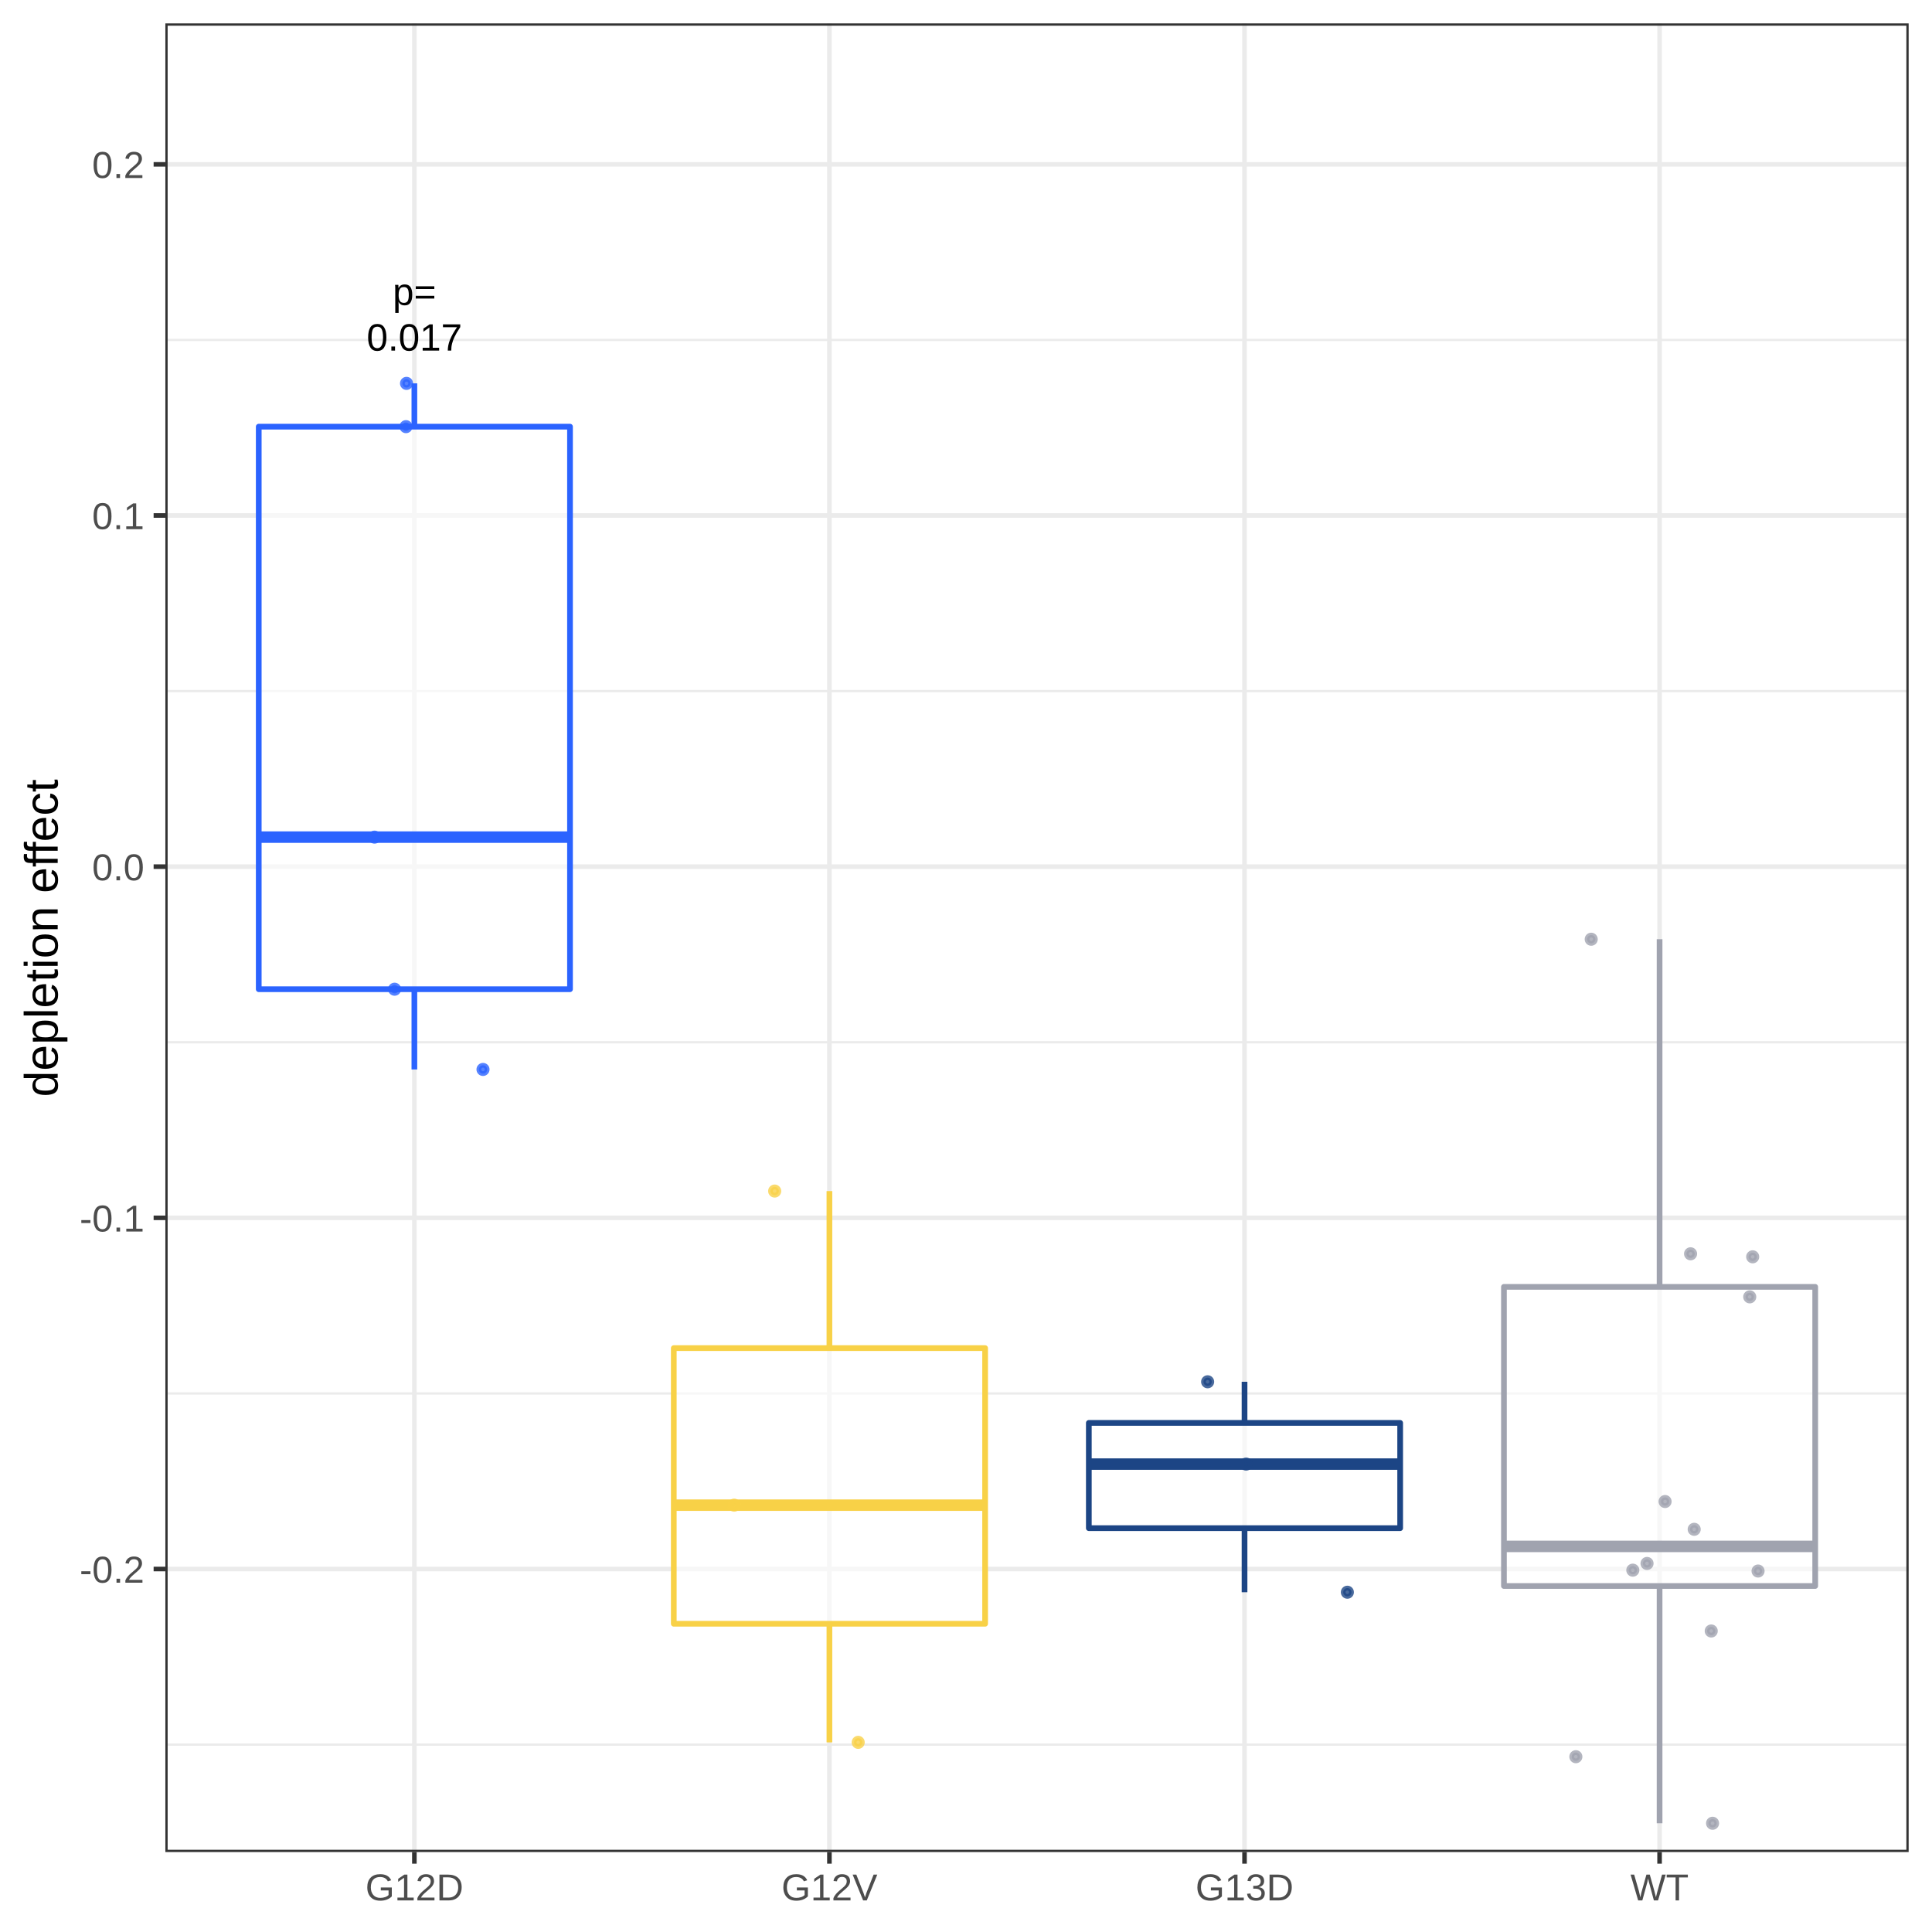
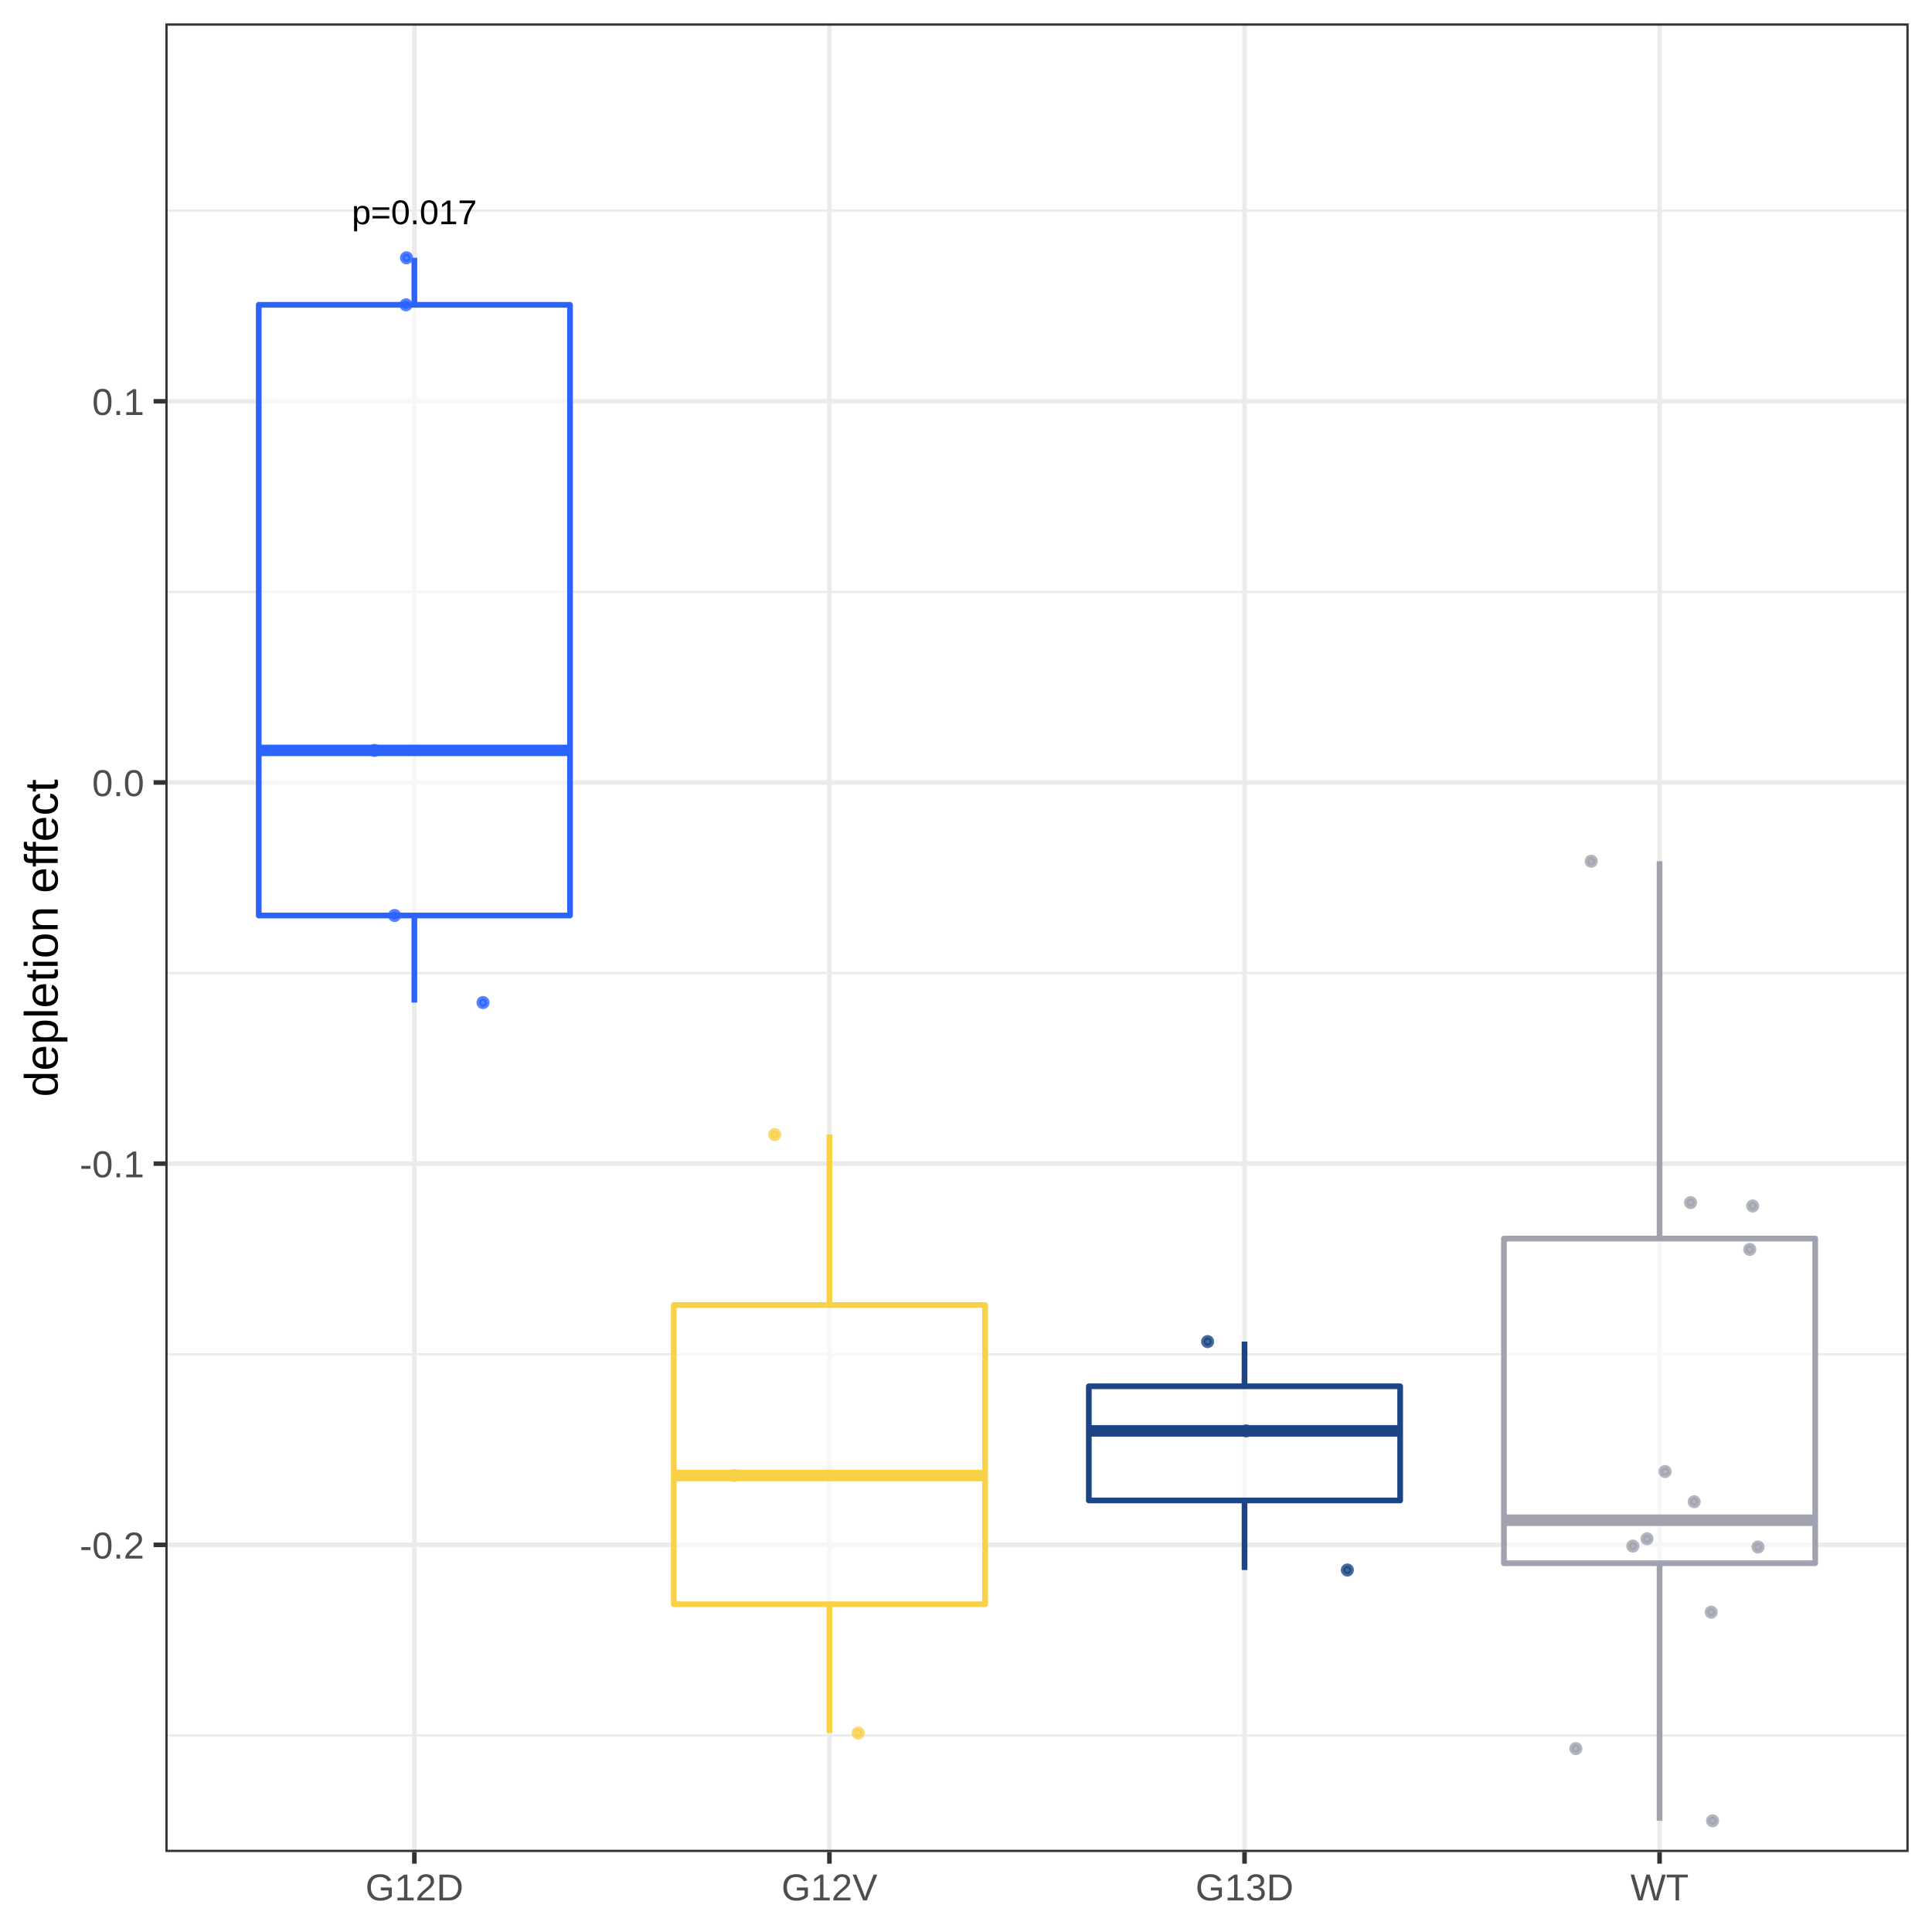
<svg xmlns="http://www.w3.org/2000/svg" viewBox="0 0 288.00 288.00">
  <defs>
    <style type="text/css">
    line, polyline, polygon, path, rect, circle {
      fill: none;
      stroke: #000000;
      stroke-linecap: round;
      stroke-linejoin: round;
      stroke-miterlimit: 10.00;
    }
  </style>
  </defs>
  <rect width="100%" height="100%" style="stroke: none; fill: #FFFFFF;" />
  <rect x="0.00" y="0.00" width="288.00" height="288.00" style="stroke-width: 0.68; stroke: #FFFFFF; fill: #FFFFFF;" />
  <defs>
    <clipPath id="cpMjQuNjV8Mjg0LjUxfDI3Ni4wOHwzLjQ5">
      <rect x="24.65" y="3.49" width="259.87" height="272.59" />
    </clipPath>
  </defs>
  <rect x="24.65" y="3.49" width="259.87" height="272.59" style="stroke-width: 0.68; stroke: none; fill: #FFFFFF;" clip-path="url(#cpMjQuNjV8Mjg0LjUxfDI3Ni4wOHwzLjQ5)" />
-   <polyline points="24.65,260.07 284.51,260.07 " style="stroke-width: 0.34; stroke: #EBEBEB; stroke-linecap: butt;" clip-path="url(#cpMjQuNjV8Mjg0LjUxfDI3Ni4wOHwzLjQ5)" />
-   <polyline points="24.65,207.72 284.51,207.72 " style="stroke-width: 0.34; stroke: #EBEBEB; stroke-linecap: butt;" clip-path="url(#cpMjQuNjV8Mjg0LjUxfDI3Ni4wOHwzLjQ5)" />
-   <polyline points="24.65,155.37 284.51,155.37 " style="stroke-width: 0.34; stroke: #EBEBEB; stroke-linecap: butt;" clip-path="url(#cpMjQuNjV8Mjg0LjUxfDI3Ni4wOHwzLjQ5)" />
-   <polyline points="24.65,103.02 284.51,103.02 " style="stroke-width: 0.34; stroke: #EBEBEB; stroke-linecap: butt;" clip-path="url(#cpMjQuNjV8Mjg0LjUxfDI3Ni4wOHwzLjQ5)" />
-   <polyline points="24.65,50.67 284.51,50.67 " style="stroke-width: 0.34; stroke: #EBEBEB; stroke-linecap: butt;" clip-path="url(#cpMjQuNjV8Mjg0LjUxfDI3Ni4wOHwzLjQ5)" />
-   <polyline points="24.65,233.89 284.51,233.89 " style="stroke-width: 0.68; stroke: #EBEBEB; stroke-linecap: butt;" clip-path="url(#cpMjQuNjV8Mjg0LjUxfDI3Ni4wOHwzLjQ5)" />
-   <polyline points="24.65,181.54 284.51,181.54 " style="stroke-width: 0.68; stroke: #EBEBEB; stroke-linecap: butt;" clip-path="url(#cpMjQuNjV8Mjg0LjUxfDI3Ni4wOHwzLjQ5)" />
-   <polyline points="24.65,129.19 284.51,129.19 " style="stroke-width: 0.68; stroke: #EBEBEB; stroke-linecap: butt;" clip-path="url(#cpMjQuNjV8Mjg0LjUxfDI3Ni4wOHwzLjQ5)" />
-   <polyline points="24.65,76.84 284.51,76.84 " style="stroke-width: 0.68; stroke: #EBEBEB; stroke-linecap: butt;" clip-path="url(#cpMjQuNjV8Mjg0LjUxfDI3Ni4wOHwzLjQ5)" />
-   <polyline points="24.65,24.50 284.51,24.50 " style="stroke-width: 0.68; stroke: #EBEBEB; stroke-linecap: butt;" clip-path="url(#cpMjQuNjV8Mjg0LjUxfDI3Ni4wOHwzLjQ5)" />
+   <polyline points="24.65,258.70 284.51,258.70 " style="stroke-width: 0.34; stroke: #EBEBEB; stroke-linecap: butt;" clip-path="url(#cpMjQuNjV8Mjg0LjUxfDI3Ni4wOHwzLjQ5)" />
+   <polyline points="24.65,201.88 284.51,201.88 " style="stroke-width: 0.34; stroke: #EBEBEB; stroke-linecap: butt;" clip-path="url(#cpMjQuNjV8Mjg0LjUxfDI3Ni4wOHwzLjQ5)" />
+   <polyline points="24.65,145.05 284.51,145.05 " style="stroke-width: 0.34; stroke: #EBEBEB; stroke-linecap: butt;" clip-path="url(#cpMjQuNjV8Mjg0LjUxfDI3Ni4wOHwzLjQ5)" />
+   <polyline points="24.65,88.23 284.51,88.23 " style="stroke-width: 0.34; stroke: #EBEBEB; stroke-linecap: butt;" clip-path="url(#cpMjQuNjV8Mjg0LjUxfDI3Ni4wOHwzLjQ5)" />
+   <polyline points="24.65,31.40 284.51,31.40 " style="stroke-width: 0.34; stroke: #EBEBEB; stroke-linecap: butt;" clip-path="url(#cpMjQuNjV8Mjg0LjUxfDI3Ni4wOHwzLjQ5)" />
+   <polyline points="24.65,230.29 284.51,230.29 " style="stroke-width: 0.68; stroke: #EBEBEB; stroke-linecap: butt;" clip-path="url(#cpMjQuNjV8Mjg0LjUxfDI3Ni4wOHwzLjQ5)" />
+   <polyline points="24.65,173.46 284.51,173.46 " style="stroke-width: 0.68; stroke: #EBEBEB; stroke-linecap: butt;" clip-path="url(#cpMjQuNjV8Mjg0LjUxfDI3Ni4wOHwzLjQ5)" />
+   <polyline points="24.65,116.64 284.51,116.64 " style="stroke-width: 0.68; stroke: #EBEBEB; stroke-linecap: butt;" clip-path="url(#cpMjQuNjV8Mjg0LjUxfDI3Ni4wOHwzLjQ5)" />
+   <polyline points="24.65,59.82 284.51,59.82 " style="stroke-width: 0.68; stroke: #EBEBEB; stroke-linecap: butt;" clip-path="url(#cpMjQuNjV8Mjg0LjUxfDI3Ni4wOHwzLjQ5)" />
  <polyline points="61.77,276.08 61.77,3.49 " style="stroke-width: 0.68; stroke: #EBEBEB; stroke-linecap: butt;" clip-path="url(#cpMjQuNjV8Mjg0LjUxfDI3Ni4wOHwzLjQ5)" />
  <polyline points="123.64,276.08 123.64,3.49 " style="stroke-width: 0.68; stroke: #EBEBEB; stroke-linecap: butt;" clip-path="url(#cpMjQuNjV8Mjg0LjUxfDI3Ni4wOHwzLjQ5)" />
  <polyline points="185.52,276.08 185.52,3.49 " style="stroke-width: 0.68; stroke: #EBEBEB; stroke-linecap: butt;" clip-path="url(#cpMjQuNjV8Mjg0LjUxfDI3Ni4wOHwzLjQ5)" />
  <polyline points="247.39,276.08 247.39,3.49 " style="stroke-width: 0.68; stroke: #EBEBEB; stroke-linecap: butt;" clip-path="url(#cpMjQuNjV8Mjg0LjUxfDI3Ni4wOHwzLjQ5)" />
-   <line x1="61.77" y1="63.60" x2="61.77" y2="57.15" style="stroke-width: 0.85; stroke: #2B63FF; stroke-linecap: butt;" clip-path="url(#cpMjQuNjV8Mjg0LjUxfDI3Ni4wOHwzLjQ5)" />
-   <line x1="61.77" y1="147.46" x2="61.77" y2="159.42" style="stroke-width: 0.85; stroke: #2B63FF; stroke-linecap: butt;" clip-path="url(#cpMjQuNjV8Mjg0LjUxfDI3Ni4wOHwzLjQ5)" />
-   <polygon points="38.57,63.60 38.57,147.46 84.97,147.46 84.97,63.60 38.57,63.60 " style="stroke-width: 0.85; stroke: #2B63FF; fill: #FFFFFF; fill-opacity: 0.60;" clip-path="url(#cpMjQuNjV8Mjg0LjUxfDI3Ni4wOHwzLjQ5)" />
-   <line x1="38.57" y1="124.79" x2="84.97" y2="124.79" style="stroke-width: 1.71; stroke: #2B63FF; stroke-linecap: butt;" clip-path="url(#cpMjQuNjV8Mjg0LjUxfDI3Ni4wOHwzLjQ5)" />
-   <line x1="123.64" y1="200.96" x2="123.64" y2="177.55" style="stroke-width: 0.85; stroke: #F8D147; stroke-linecap: butt;" clip-path="url(#cpMjQuNjV8Mjg0LjUxfDI3Ni4wOHwzLjQ5)" />
-   <line x1="123.64" y1="242.05" x2="123.64" y2="259.73" style="stroke-width: 0.85; stroke: #F8D147; stroke-linecap: butt;" clip-path="url(#cpMjQuNjV8Mjg0LjUxfDI3Ni4wOHwzLjQ5)" />
-   <polygon points="100.44,200.96 100.44,242.05 146.85,242.05 146.85,200.96 100.44,200.96 " style="stroke-width: 0.85; stroke: #F8D147; fill: #FFFFFF; fill-opacity: 0.60;" clip-path="url(#cpMjQuNjV8Mjg0LjUxfDI3Ni4wOHwzLjQ5)" />
-   <line x1="100.44" y1="224.37" x2="146.85" y2="224.37" style="stroke-width: 1.71; stroke: #F8D147; stroke-linecap: butt;" clip-path="url(#cpMjQuNjV8Mjg0LjUxfDI3Ni4wOHwzLjQ5)" />
-   <line x1="185.52" y1="212.11" x2="185.52" y2="205.98" style="stroke-width: 0.85; stroke: #1C4585; stroke-linecap: butt;" clip-path="url(#cpMjQuNjV8Mjg0LjUxfDI3Ni4wOHwzLjQ5)" />
-   <line x1="185.52" y1="227.80" x2="185.52" y2="237.35" style="stroke-width: 0.85; stroke: #1C4585; stroke-linecap: butt;" clip-path="url(#cpMjQuNjV8Mjg0LjUxfDI3Ni4wOHwzLjQ5)" />
-   <polygon points="162.31,212.11 162.31,227.80 208.72,227.80 208.72,212.11 162.31,212.11 " style="stroke-width: 0.85; stroke: #1C4585; fill: #FFFFFF; fill-opacity: 0.60;" clip-path="url(#cpMjQuNjV8Mjg0LjUxfDI3Ni4wOHwzLjQ5)" />
-   <line x1="162.31" y1="218.25" x2="208.72" y2="218.25" style="stroke-width: 1.71; stroke: #1C4585; stroke-linecap: butt;" clip-path="url(#cpMjQuNjV8Mjg0LjUxfDI3Ni4wOHwzLjQ5)" />
-   <line x1="247.39" y1="191.83" x2="247.39" y2="140.01" style="stroke-width: 0.85; stroke: #A0A3AF; stroke-linecap: butt;" clip-path="url(#cpMjQuNjV8Mjg0LjUxfDI3Ni4wOHwzLjQ5)" />
-   <line x1="247.39" y1="236.42" x2="247.39" y2="271.79" style="stroke-width: 0.85; stroke: #A0A3AF; stroke-linecap: butt;" clip-path="url(#cpMjQuNjV8Mjg0LjUxfDI3Ni4wOHwzLjQ5)" />
-   <polygon points="224.19,191.83 224.19,236.42 270.59,236.42 270.59,191.83 224.19,191.83 " style="stroke-width: 0.85; stroke: #A0A3AF; fill: #FFFFFF; fill-opacity: 0.60;" clip-path="url(#cpMjQuNjV8Mjg0LjUxfDI3Ni4wOHwzLjQ5)" />
-   <line x1="224.19" y1="230.52" x2="270.59" y2="230.52" style="stroke-width: 1.71; stroke: #A0A3AF; stroke-linecap: butt;" clip-path="url(#cpMjQuNjV8Mjg0LjUxfDI3Ni4wOHwzLjQ5)" />
-   <circle cx="60.52" cy="63.60" r="0.62" style="stroke-width: 0.71; stroke: #2B63FF; stroke-opacity: 0.80; fill: #2B63FF; fill-opacity: 0.80;" clip-path="url(#cpMjQuNjV8Mjg0LjUxfDI3Ni4wOHwzLjQ5)" />
-   <circle cx="262.07" cy="234.19" r="0.62" style="stroke-width: 0.71; stroke: #A0A3AF; stroke-opacity: 0.80; fill: #A0A3AF; fill-opacity: 0.80;" clip-path="url(#cpMjQuNjV8Mjg0LjUxfDI3Ni4wOHwzLjQ5)" />
-   <circle cx="234.91" cy="261.87" r="0.62" style="stroke-width: 0.71; stroke: #A0A3AF; stroke-opacity: 0.80; fill: #A0A3AF; fill-opacity: 0.80;" clip-path="url(#cpMjQuNjV8Mjg0LjUxfDI3Ni4wOHwzLjQ5)" />
-   <circle cx="72.00" cy="159.42" r="0.62" style="stroke-width: 0.71; stroke: #2B63FF; stroke-opacity: 0.80; fill: #2B63FF; fill-opacity: 0.80;" clip-path="url(#cpMjQuNjV8Mjg0LjUxfDI3Ni4wOHwzLjQ5)" />
-   <circle cx="55.83" cy="124.79" r="0.62" style="stroke-width: 0.71; stroke: #2B63FF; stroke-opacity: 0.80; fill: #2B63FF; fill-opacity: 0.80;" clip-path="url(#cpMjQuNjV8Mjg0LjUxfDI3Ni4wOHwzLjQ5)" />
-   <circle cx="185.76" cy="218.25" r="0.62" style="stroke-width: 0.71; stroke: #1C4585; stroke-opacity: 0.80; fill: #1C4585; fill-opacity: 0.80;" clip-path="url(#cpMjQuNjV8Mjg0LjUxfDI3Ni4wOHwzLjQ5)" />
-   <circle cx="180.02" cy="205.98" r="0.62" style="stroke-width: 0.71; stroke: #1C4585; stroke-opacity: 0.80; fill: #1C4585; fill-opacity: 0.80;" clip-path="url(#cpMjQuNjV8Mjg0LjUxfDI3Ni4wOHwzLjQ5)" />
-   <circle cx="115.48" cy="177.55" r="0.62" style="stroke-width: 0.71; stroke: #F8D147; stroke-opacity: 0.80; fill: #F8D147; fill-opacity: 0.80;" clip-path="url(#cpMjQuNjV8Mjg0LjUxfDI3Ni4wOHwzLjQ5)" />
-   <circle cx="109.44" cy="224.37" r="0.62" style="stroke-width: 0.71; stroke: #F8D147; stroke-opacity: 0.80; fill: #F8D147; fill-opacity: 0.80;" clip-path="url(#cpMjQuNjV8Mjg0LjUxfDI3Ni4wOHwzLjQ5)" />
-   <circle cx="252.01" cy="186.90" r="0.62" style="stroke-width: 0.71; stroke: #A0A3AF; stroke-opacity: 0.80; fill: #A0A3AF; fill-opacity: 0.80;" clip-path="url(#cpMjQuNjV8Mjg0LjUxfDI3Ni4wOHwzLjQ5)" />
-   <circle cx="127.93" cy="259.73" r="0.62" style="stroke-width: 0.71; stroke: #F8D147; stroke-opacity: 0.80; fill: #F8D147; fill-opacity: 0.80;" clip-path="url(#cpMjQuNjV8Mjg0LjUxfDI3Ni4wOHwzLjQ5)" />
-   <circle cx="252.55" cy="227.97" r="0.62" style="stroke-width: 0.71; stroke: #A0A3AF; stroke-opacity: 0.80; fill: #A0A3AF; fill-opacity: 0.80;" clip-path="url(#cpMjQuNjV8Mjg0LjUxfDI3Ni4wOHwzLjQ5)" />
-   <circle cx="200.85" cy="237.35" r="0.62" style="stroke-width: 0.71; stroke: #1C4585; stroke-opacity: 0.80; fill: #1C4585; fill-opacity: 0.80;" clip-path="url(#cpMjQuNjV8Mjg0LjUxfDI3Ni4wOHwzLjQ5)" />
-   <circle cx="60.60" cy="57.15" r="0.62" style="stroke-width: 0.71; stroke: #2B63FF; stroke-opacity: 0.80; fill: #2B63FF; fill-opacity: 0.80;" clip-path="url(#cpMjQuNjV8Mjg0LjUxfDI3Ni4wOHwzLjQ5)" />
-   <circle cx="248.21" cy="223.83" r="0.62" style="stroke-width: 0.71; stroke: #A0A3AF; stroke-opacity: 0.80; fill: #A0A3AF; fill-opacity: 0.80;" clip-path="url(#cpMjQuNjV8Mjg0LjUxfDI3Ni4wOHwzLjQ5)" />
-   <circle cx="260.83" cy="193.32" r="0.62" style="stroke-width: 0.71; stroke: #A0A3AF; stroke-opacity: 0.80; fill: #A0A3AF; fill-opacity: 0.80;" clip-path="url(#cpMjQuNjV8Mjg0LjUxfDI3Ni4wOHwzLjQ5)" />
-   <circle cx="255.29" cy="271.79" r="0.62" style="stroke-width: 0.71; stroke: #A0A3AF; stroke-opacity: 0.80; fill: #A0A3AF; fill-opacity: 0.80;" clip-path="url(#cpMjQuNjV8Mjg0LjUxfDI3Ni4wOHwzLjQ5)" />
-   <circle cx="255.09" cy="243.13" r="0.62" style="stroke-width: 0.71; stroke: #A0A3AF; stroke-opacity: 0.80; fill: #A0A3AF; fill-opacity: 0.80;" clip-path="url(#cpMjQuNjV8Mjg0LjUxfDI3Ni4wOHwzLjQ5)" />
-   <circle cx="243.40" cy="234.06" r="0.62" style="stroke-width: 0.71; stroke: #A0A3AF; stroke-opacity: 0.80; fill: #A0A3AF; fill-opacity: 0.80;" clip-path="url(#cpMjQuNjV8Mjg0LjUxfDI3Ni4wOHwzLjQ5)" />
-   <circle cx="58.82" cy="147.46" r="0.62" style="stroke-width: 0.71; stroke: #2B63FF; stroke-opacity: 0.80; fill: #2B63FF; fill-opacity: 0.80;" clip-path="url(#cpMjQuNjV8Mjg0LjUxfDI3Ni4wOHwzLjQ5)" />
-   <circle cx="261.27" cy="187.35" r="0.62" style="stroke-width: 0.71; stroke: #A0A3AF; stroke-opacity: 0.80; fill: #A0A3AF; fill-opacity: 0.80;" clip-path="url(#cpMjQuNjV8Mjg0LjUxfDI3Ni4wOHwzLjQ5)" />
-   <circle cx="245.52" cy="233.06" r="0.62" style="stroke-width: 0.71; stroke: #A0A3AF; stroke-opacity: 0.80; fill: #A0A3AF; fill-opacity: 0.80;" clip-path="url(#cpMjQuNjV8Mjg0LjUxfDI3Ni4wOHwzLjQ5)" />
-   <circle cx="237.20" cy="140.01" r="0.62" style="stroke-width: 0.71; stroke: #A0A3AF; stroke-opacity: 0.80; fill: #A0A3AF; fill-opacity: 0.80;" clip-path="url(#cpMjQuNjV8Mjg0LjUxfDI3Ni4wOHwzLjQ5)" />
+   <line x1="61.77" y1="45.44" x2="61.77" y2="38.43" style="stroke-width: 0.85; stroke: #2B63FF; stroke-linecap: butt;" clip-path="url(#cpMjQuNjV8Mjg0LjUxfDI3Ni4wOHwzLjQ5)" />
+   <line x1="61.77" y1="136.47" x2="61.77" y2="149.45" style="stroke-width: 0.85; stroke: #2B63FF; stroke-linecap: butt;" clip-path="url(#cpMjQuNjV8Mjg0LjUxfDI3Ni4wOHwzLjQ5)" />
+   <polygon points="38.57,45.44 38.57,136.47 84.97,136.47 84.97,45.44 38.57,45.44 " style="stroke-width: 0.85; stroke: #2B63FF; fill: #FFFFFF; fill-opacity: 0.60;" clip-path="url(#cpMjQuNjV8Mjg0LjUxfDI3Ni4wOHwzLjQ5)" />
+   <line x1="38.57" y1="111.86" x2="84.97" y2="111.86" style="stroke-width: 1.71; stroke: #2B63FF; stroke-linecap: butt;" clip-path="url(#cpMjQuNjV8Mjg0LjUxfDI3Ni4wOHwzLjQ5)" />
+   <line x1="123.64" y1="194.54" x2="123.64" y2="169.13" style="stroke-width: 0.85; stroke: #F8D147; stroke-linecap: butt;" clip-path="url(#cpMjQuNjV8Mjg0LjUxfDI3Ni4wOHwzLjQ5)" />
+   <line x1="123.64" y1="239.14" x2="123.64" y2="258.33" style="stroke-width: 0.85; stroke: #F8D147; stroke-linecap: butt;" clip-path="url(#cpMjQuNjV8Mjg0LjUxfDI3Ni4wOHwzLjQ5)" />
+   <polygon points="100.44,194.54 100.44,239.14 146.85,239.14 146.85,194.54 100.44,194.54 " style="stroke-width: 0.85; stroke: #F8D147; fill: #FFFFFF; fill-opacity: 0.60;" clip-path="url(#cpMjQuNjV8Mjg0LjUxfDI3Ni4wOHwzLjQ5)" />
+   <line x1="100.44" y1="219.95" x2="146.85" y2="219.95" style="stroke-width: 1.71; stroke: #F8D147; stroke-linecap: butt;" clip-path="url(#cpMjQuNjV8Mjg0LjUxfDI3Ni4wOHwzLjQ5)" />
+   <line x1="185.52" y1="206.65" x2="185.52" y2="199.99" style="stroke-width: 0.85; stroke: #1C4585; stroke-linecap: butt;" clip-path="url(#cpMjQuNjV8Mjg0LjUxfDI3Ni4wOHwzLjQ5)" />
+   <line x1="185.52" y1="223.67" x2="185.52" y2="234.04" style="stroke-width: 0.85; stroke: #1C4585; stroke-linecap: butt;" clip-path="url(#cpMjQuNjV8Mjg0LjUxfDI3Ni4wOHwzLjQ5)" />
+   <polygon points="162.31,206.65 162.31,223.67 208.72,223.67 208.72,206.65 162.31,206.65 " style="stroke-width: 0.85; stroke: #1C4585; fill: #FFFFFF; fill-opacity: 0.60;" clip-path="url(#cpMjQuNjV8Mjg0LjUxfDI3Ni4wOHwzLjQ5)" />
+   <line x1="162.31" y1="213.30" x2="208.72" y2="213.30" style="stroke-width: 1.71; stroke: #1C4585; stroke-linecap: butt;" clip-path="url(#cpMjQuNjV8Mjg0LjUxfDI3Ni4wOHwzLjQ5)" />
+   <line x1="247.39" y1="184.63" x2="247.39" y2="128.38" style="stroke-width: 0.85; stroke: #A0A3AF; stroke-linecap: butt;" clip-path="url(#cpMjQuNjV8Mjg0LjUxfDI3Ni4wOHwzLjQ5)" />
+   <line x1="247.39" y1="233.03" x2="247.39" y2="271.42" style="stroke-width: 0.85; stroke: #A0A3AF; stroke-linecap: butt;" clip-path="url(#cpMjQuNjV8Mjg0LjUxfDI3Ni4wOHwzLjQ5)" />
+   <polygon points="224.19,184.63 224.19,233.03 270.59,233.03 270.59,184.63 224.19,184.63 " style="stroke-width: 0.85; stroke: #A0A3AF; fill: #FFFFFF; fill-opacity: 0.60;" clip-path="url(#cpMjQuNjV8Mjg0LjUxfDI3Ni4wOHwzLjQ5)" />
+   <line x1="224.19" y1="226.62" x2="270.59" y2="226.62" style="stroke-width: 1.71; stroke: #A0A3AF; stroke-linecap: butt;" clip-path="url(#cpMjQuNjV8Mjg0LjUxfDI3Ni4wOHwzLjQ5)" />
+   <circle cx="60.52" cy="45.44" r="0.62" style="stroke-width: 0.71; stroke: #2B63FF; stroke-opacity: 0.80; fill: #2B63FF; fill-opacity: 0.80;" clip-path="url(#cpMjQuNjV8Mjg0LjUxfDI3Ni4wOHwzLjQ5)" />
+   <circle cx="262.07" cy="230.61" r="0.62" style="stroke-width: 0.71; stroke: #A0A3AF; stroke-opacity: 0.80; fill: #A0A3AF; fill-opacity: 0.80;" clip-path="url(#cpMjQuNjV8Mjg0LjUxfDI3Ni4wOHwzLjQ5)" />
+   <circle cx="234.91" cy="260.66" r="0.62" style="stroke-width: 0.71; stroke: #A0A3AF; stroke-opacity: 0.80; fill: #A0A3AF; fill-opacity: 0.80;" clip-path="url(#cpMjQuNjV8Mjg0LjUxfDI3Ni4wOHwzLjQ5)" />
+   <circle cx="72.00" cy="149.45" r="0.62" style="stroke-width: 0.71; stroke: #2B63FF; stroke-opacity: 0.80; fill: #2B63FF; fill-opacity: 0.80;" clip-path="url(#cpMjQuNjV8Mjg0LjUxfDI3Ni4wOHwzLjQ5)" />
+   <circle cx="55.83" cy="111.86" r="0.62" style="stroke-width: 0.71; stroke: #2B63FF; stroke-opacity: 0.80; fill: #2B63FF; fill-opacity: 0.80;" clip-path="url(#cpMjQuNjV8Mjg0LjUxfDI3Ni4wOHwzLjQ5)" />
+   <circle cx="185.76" cy="213.30" r="0.62" style="stroke-width: 0.71; stroke: #1C4585; stroke-opacity: 0.80; fill: #1C4585; fill-opacity: 0.80;" clip-path="url(#cpMjQuNjV8Mjg0LjUxfDI3Ni4wOHwzLjQ5)" />
+   <circle cx="180.02" cy="199.99" r="0.62" style="stroke-width: 0.71; stroke: #1C4585; stroke-opacity: 0.80; fill: #1C4585; fill-opacity: 0.80;" clip-path="url(#cpMjQuNjV8Mjg0LjUxfDI3Ni4wOHwzLjQ5)" />
+   <circle cx="115.48" cy="169.13" r="0.62" style="stroke-width: 0.71; stroke: #F8D147; stroke-opacity: 0.80; fill: #F8D147; fill-opacity: 0.80;" clip-path="url(#cpMjQuNjV8Mjg0LjUxfDI3Ni4wOHwzLjQ5)" />
+   <circle cx="109.44" cy="219.95" r="0.62" style="stroke-width: 0.71; stroke: #F8D147; stroke-opacity: 0.80; fill: #F8D147; fill-opacity: 0.80;" clip-path="url(#cpMjQuNjV8Mjg0LjUxfDI3Ni4wOHwzLjQ5)" />
+   <circle cx="252.01" cy="179.27" r="0.62" style="stroke-width: 0.71; stroke: #A0A3AF; stroke-opacity: 0.80; fill: #A0A3AF; fill-opacity: 0.80;" clip-path="url(#cpMjQuNjV8Mjg0LjUxfDI3Ni4wOHwzLjQ5)" />
+   <circle cx="127.93" cy="258.33" r="0.62" style="stroke-width: 0.71; stroke: #F8D147; stroke-opacity: 0.80; fill: #F8D147; fill-opacity: 0.80;" clip-path="url(#cpMjQuNjV8Mjg0LjUxfDI3Ni4wOHwzLjQ5)" />
+   <circle cx="252.55" cy="223.86" r="0.62" style="stroke-width: 0.71; stroke: #A0A3AF; stroke-opacity: 0.80; fill: #A0A3AF; fill-opacity: 0.80;" clip-path="url(#cpMjQuNjV8Mjg0LjUxfDI3Ni4wOHwzLjQ5)" />
+   <circle cx="200.85" cy="234.04" r="0.62" style="stroke-width: 0.71; stroke: #1C4585; stroke-opacity: 0.80; fill: #1C4585; fill-opacity: 0.80;" clip-path="url(#cpMjQuNjV8Mjg0LjUxfDI3Ni4wOHwzLjQ5)" />
+   <circle cx="60.60" cy="38.43" r="0.62" style="stroke-width: 0.71; stroke: #2B63FF; stroke-opacity: 0.80; fill: #2B63FF; fill-opacity: 0.80;" clip-path="url(#cpMjQuNjV8Mjg0LjUxfDI3Ni4wOHwzLjQ5)" />
+   <circle cx="248.21" cy="219.36" r="0.62" style="stroke-width: 0.71; stroke: #A0A3AF; stroke-opacity: 0.80; fill: #A0A3AF; fill-opacity: 0.80;" clip-path="url(#cpMjQuNjV8Mjg0LjUxfDI3Ni4wOHwzLjQ5)" />
+   <circle cx="260.83" cy="186.25" r="0.62" style="stroke-width: 0.71; stroke: #A0A3AF; stroke-opacity: 0.80; fill: #A0A3AF; fill-opacity: 0.80;" clip-path="url(#cpMjQuNjV8Mjg0LjUxfDI3Ni4wOHwzLjQ5)" />
+   <circle cx="255.29" cy="271.42" r="0.62" style="stroke-width: 0.71; stroke: #A0A3AF; stroke-opacity: 0.80; fill: #A0A3AF; fill-opacity: 0.80;" clip-path="url(#cpMjQuNjV8Mjg0LjUxfDI3Ni4wOHwzLjQ5)" />
+   <circle cx="255.09" cy="240.32" r="0.62" style="stroke-width: 0.71; stroke: #A0A3AF; stroke-opacity: 0.80; fill: #A0A3AF; fill-opacity: 0.80;" clip-path="url(#cpMjQuNjV8Mjg0LjUxfDI3Ni4wOHwzLjQ5)" />
+   <circle cx="243.40" cy="230.47" r="0.62" style="stroke-width: 0.71; stroke: #A0A3AF; stroke-opacity: 0.80; fill: #A0A3AF; fill-opacity: 0.80;" clip-path="url(#cpMjQuNjV8Mjg0LjUxfDI3Ni4wOHwzLjQ5)" />
+   <circle cx="58.82" cy="136.47" r="0.62" style="stroke-width: 0.71; stroke: #2B63FF; stroke-opacity: 0.80; fill: #2B63FF; fill-opacity: 0.80;" clip-path="url(#cpMjQuNjV8Mjg0LjUxfDI3Ni4wOHwzLjQ5)" />
+   <circle cx="261.27" cy="179.77" r="0.62" style="stroke-width: 0.71; stroke: #A0A3AF; stroke-opacity: 0.80; fill: #A0A3AF; fill-opacity: 0.80;" clip-path="url(#cpMjQuNjV8Mjg0LjUxfDI3Ni4wOHwzLjQ5)" />
+   <circle cx="245.52" cy="229.38" r="0.62" style="stroke-width: 0.71; stroke: #A0A3AF; stroke-opacity: 0.80; fill: #A0A3AF; fill-opacity: 0.80;" clip-path="url(#cpMjQuNjV8Mjg0LjUxfDI3Ni4wOHwzLjQ5)" />
+   <circle cx="237.20" cy="128.38" r="0.62" style="stroke-width: 0.71; stroke: #A0A3AF; stroke-opacity: 0.80; fill: #A0A3AF; fill-opacity: 0.80;" clip-path="url(#cpMjQuNjV8Mjg0LjUxfDI3Ni4wOHwzLjQ5)" />
  <g clip-path="url(#cpMjQuNjV8Mjg0LjUxfDI3Ni4wOHwzLjQ5)">
-     <text x="58.53" y="45.46" style="font-size: 5.69px; font-family: Arial;" textLength="6.48px" lengthAdjust="spacingAndGlyphs">p=</text>
-   </g>
-   <g clip-path="url(#cpMjQuNjV8Mjg0LjUxfDI3Ni4wOHwzLjQ5)">
-     <text x="54.66" y="52.26" style="font-size: 5.69px; font-family: Arial;" textLength="14.23px" lengthAdjust="spacingAndGlyphs">0.017</text>
+     <text x="52.44" y="33.42" style="font-size: 5.12px; font-family: Arial;" textLength="18.67px" lengthAdjust="spacingAndGlyphs">p=0.017</text>
  </g>
  <rect x="24.65" y="3.49" width="259.87" height="272.59" style="stroke-width: 0.68; stroke: #333333;" clip-path="url(#cpMjQuNjV8Mjg0LjUxfDI3Ni4wOHwzLjQ5)" />
  <defs>
    <clipPath id="cpMC4wMHwyODguMDB8Mjg4LjAwfDAuMDA=">
      <rect x="0.00" y="0.00" width="288.00" height="288.00" />
    </clipPath>
  </defs>
  <g clip-path="url(#cpMC4wMHwyODguMDB8Mjg4LjAwfDAuMDA=)">
-     <text x="11.87" y="235.93" style="font-size: 5.60px; fill: #4D4D4D; font-family: Arial;" textLength="9.64px" lengthAdjust="spacingAndGlyphs">-0.2</text>
+     <text x="11.87" y="232.33" style="font-size: 5.60px; fill: #4D4D4D; font-family: Arial;" textLength="9.64px" lengthAdjust="spacingAndGlyphs">-0.2</text>
  </g>
  <g clip-path="url(#cpMC4wMHwyODguMDB8Mjg4LjAwfDAuMDA=)">
-     <text x="11.87" y="183.58" style="font-size: 5.60px; fill: #4D4D4D; font-family: Arial;" textLength="9.64px" lengthAdjust="spacingAndGlyphs">-0.1</text>
+     <text x="11.87" y="175.50" style="font-size: 5.60px; fill: #4D4D4D; font-family: Arial;" textLength="9.64px" lengthAdjust="spacingAndGlyphs">-0.1</text>
  </g>
  <g clip-path="url(#cpMC4wMHwyODguMDB8Mjg4LjAwfDAuMDA=)">
-     <text x="13.73" y="131.23" style="font-size: 5.60px; fill: #4D4D4D; font-family: Arial;" textLength="7.78px" lengthAdjust="spacingAndGlyphs">0.0</text>
+     <text x="13.73" y="118.68" style="font-size: 5.60px; fill: #4D4D4D; font-family: Arial;" textLength="7.78px" lengthAdjust="spacingAndGlyphs">0.0</text>
  </g>
  <g clip-path="url(#cpMC4wMHwyODguMDB8Mjg4LjAwfDAuMDA=)">
-     <text x="13.73" y="78.88" style="font-size: 5.60px; fill: #4D4D4D; font-family: Arial;" textLength="7.78px" lengthAdjust="spacingAndGlyphs">0.1</text>
+     <text x="13.73" y="61.86" style="font-size: 5.60px; fill: #4D4D4D; font-family: Arial;" textLength="7.78px" lengthAdjust="spacingAndGlyphs">0.1</text>
  </g>
-   <g clip-path="url(#cpMC4wMHwyODguMDB8Mjg4LjAwfDAuMDA=)">
-     <text x="13.73" y="26.53" style="font-size: 5.60px; fill: #4D4D4D; font-family: Arial;" textLength="7.78px" lengthAdjust="spacingAndGlyphs">0.2</text>
-   </g>
-   <polyline points="22.90,233.89 24.65,233.89 " style="stroke-width: 0.68; stroke: #333333; stroke-linecap: butt;" clip-path="url(#cpMC4wMHwyODguMDB8Mjg4LjAwfDAuMDA=)" />
-   <polyline points="22.90,181.54 24.65,181.54 " style="stroke-width: 0.68; stroke: #333333; stroke-linecap: butt;" clip-path="url(#cpMC4wMHwyODguMDB8Mjg4LjAwfDAuMDA=)" />
-   <polyline points="22.90,129.19 24.65,129.19 " style="stroke-width: 0.68; stroke: #333333; stroke-linecap: butt;" clip-path="url(#cpMC4wMHwyODguMDB8Mjg4LjAwfDAuMDA=)" />
-   <polyline points="22.90,76.84 24.65,76.84 " style="stroke-width: 0.68; stroke: #333333; stroke-linecap: butt;" clip-path="url(#cpMC4wMHwyODguMDB8Mjg4LjAwfDAuMDA=)" />
-   <polyline points="22.90,24.50 24.65,24.50 " style="stroke-width: 0.68; stroke: #333333; stroke-linecap: butt;" clip-path="url(#cpMC4wMHwyODguMDB8Mjg4LjAwfDAuMDA=)" />
+   <polyline points="22.90,230.29 24.65,230.29 " style="stroke-width: 0.68; stroke: #333333; stroke-linecap: butt;" clip-path="url(#cpMC4wMHwyODguMDB8Mjg4LjAwfDAuMDA=)" />
+   <polyline points="22.90,173.46 24.65,173.46 " style="stroke-width: 0.68; stroke: #333333; stroke-linecap: butt;" clip-path="url(#cpMC4wMHwyODguMDB8Mjg4LjAwfDAuMDA=)" />
+   <polyline points="22.90,116.64 24.65,116.64 " style="stroke-width: 0.68; stroke: #333333; stroke-linecap: butt;" clip-path="url(#cpMC4wMHwyODguMDB8Mjg4LjAwfDAuMDA=)" />
+   <polyline points="22.90,59.82 24.65,59.82 " style="stroke-width: 0.68; stroke: #333333; stroke-linecap: butt;" clip-path="url(#cpMC4wMHwyODguMDB8Mjg4LjAwfDAuMDA=)" />
  <polyline points="61.77,277.82 61.77,276.08 " style="stroke-width: 0.68; stroke: #333333; stroke-linecap: butt;" clip-path="url(#cpMC4wMHwyODguMDB8Mjg4LjAwfDAuMDA=)" />
  <polyline points="123.64,277.82 123.64,276.08 " style="stroke-width: 0.68; stroke: #333333; stroke-linecap: butt;" clip-path="url(#cpMC4wMHwyODguMDB8Mjg4LjAwfDAuMDA=)" />
  <polyline points="185.52,277.82 185.52,276.08 " style="stroke-width: 0.68; stroke: #333333; stroke-linecap: butt;" clip-path="url(#cpMC4wMHwyODguMDB8Mjg4LjAwfDAuMDA=)" />
  <polyline points="247.39,277.82 247.39,276.08 " style="stroke-width: 0.68; stroke: #333333; stroke-linecap: butt;" clip-path="url(#cpMC4wMHwyODguMDB8Mjg4LjAwfDAuMDA=)" />
  <g clip-path="url(#cpMC4wMHwyODguMDB8Mjg4LjAwfDAuMDA=)">
    <text x="54.47" y="283.29" style="font-size: 5.60px; fill: #4D4D4D; font-family: Arial;" textLength="14.61px" lengthAdjust="spacingAndGlyphs">G12D</text>
  </g>
  <g clip-path="url(#cpMC4wMHwyODguMDB8Mjg4LjAwfDAuMDA=)">
    <text x="116.49" y="283.29" style="font-size: 5.60px; fill: #4D4D4D; font-family: Arial;" textLength="14.30px" lengthAdjust="spacingAndGlyphs">G12V</text>
  </g>
  <g clip-path="url(#cpMC4wMHwyODguMDB8Mjg4LjAwfDAuMDA=)">
    <text x="178.21" y="283.29" style="font-size: 5.60px; fill: #4D4D4D; font-family: Arial;" textLength="14.61px" lengthAdjust="spacingAndGlyphs">G13D</text>
  </g>
  <g clip-path="url(#cpMC4wMHwyODguMDB8Mjg4LjAwfDAuMDA=)">
    <text x="243.04" y="283.29" style="font-size: 5.60px; fill: #4D4D4D; font-family: Arial;" textLength="8.70px" lengthAdjust="spacingAndGlyphs">WT</text>
  </g>
  <g clip-path="url(#cpMC4wMHwyODguMDB8Mjg4LjAwfDAuMDA=)">
    <text transform="translate(8.60,163.52) rotate(-90)" style="font-size: 7.00px; font-family: Arial;" textLength="47.47px" lengthAdjust="spacingAndGlyphs">depletion effect</text>
  </g>
</svg>
